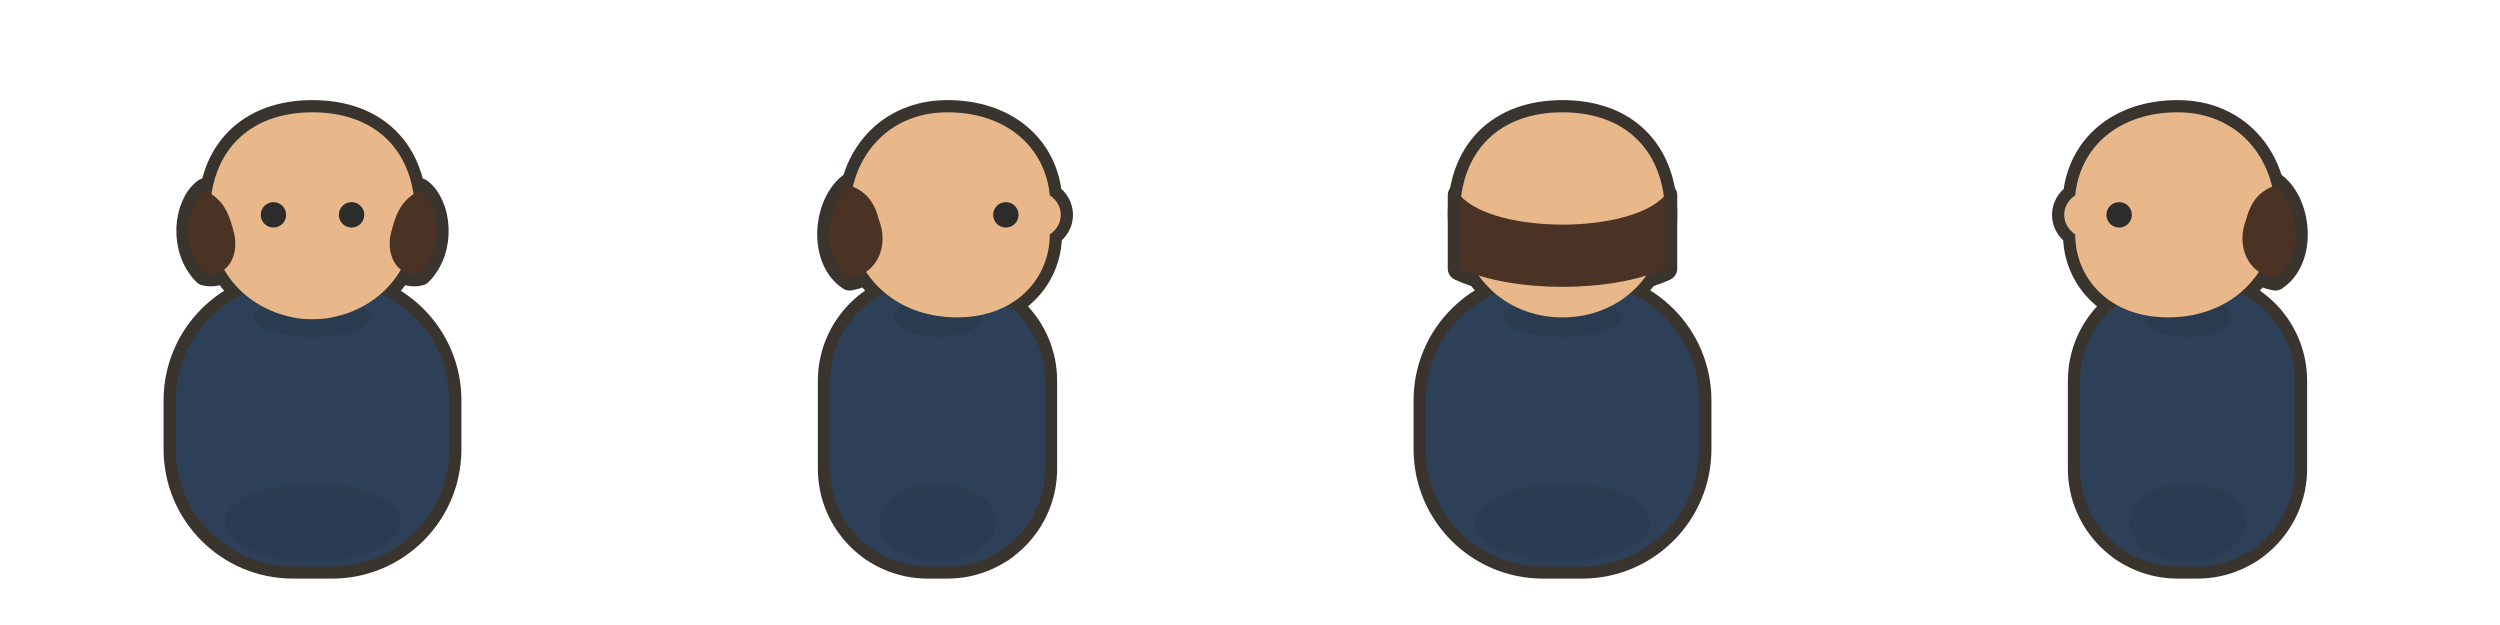
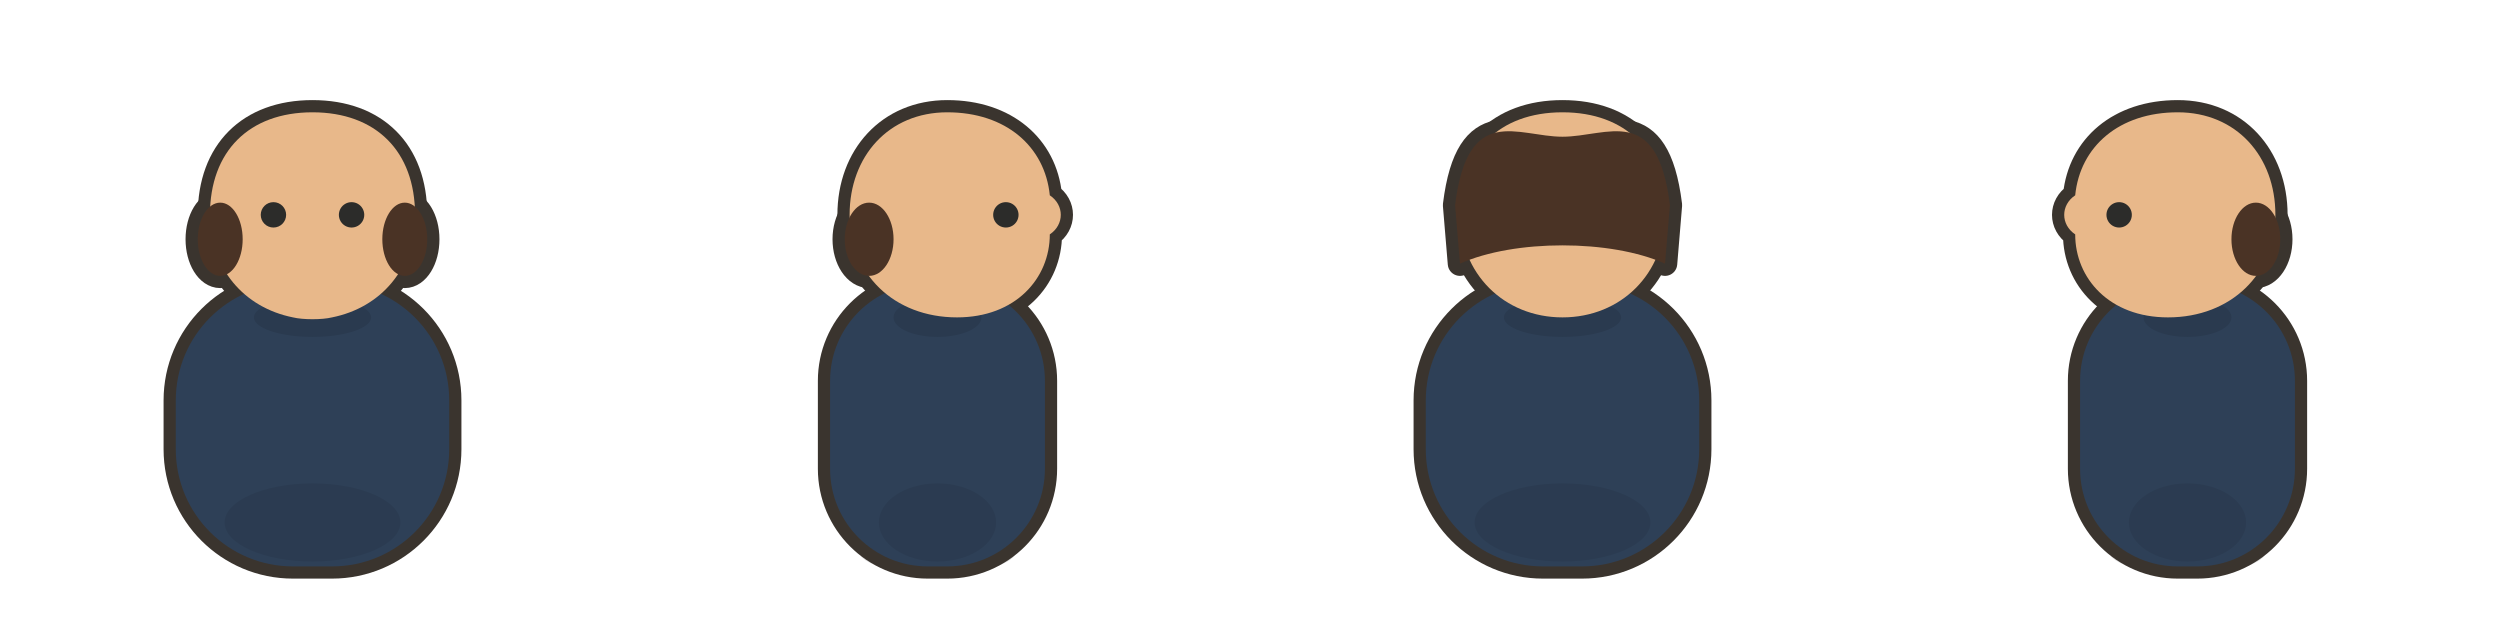
<svg xmlns="http://www.w3.org/2000/svg" viewBox="0 0 512 128" width="512" height="128">
  <g transform="translate(0 0)">
    <path d="M 48 113 a 16 4.5 0 1 0 32 0 a 16 4.5 0 1 0 -32 0 Z" fill="#000000" opacity="0.12" />
    <g transform="translate(64 0) scale(1 1) translate(-64 0)">
      <g transform="translate(64 87)">
        <path d="M -4 -29 h 8 a 24 24 0 0 1 24 24 v 10 a 24 24 0 0 1 -24 24 h -8 a 24 24 0 0 1 -24 -24 v -10 a 24 24 0 0 1 24 -24 Z" fill="#3A342E" stroke="#3A342E" stroke-width="5" stroke-linejoin="round" stroke-linecap="round" />
      </g>
    </g>
    <g transform="translate(64 58) scale(1) translate(-64 -58)">
      <g transform="translate(64 44)">
        <path d="M0-21C13-21 21-13 21 0 21 11 14 19 4 21 2 21.5-2 21.5-4 21-14 19-21 11-21 0-21-13-13-21 0-21Z" fill="#3A342E" stroke="#3A342E" stroke-width="5" stroke-linejoin="round" stroke-linecap="round" />
      </g>
      <g transform="translate(64 44)">
-         <path d="M -22 -5 C -26 -2 -27 7 -22 12 C -18 13 -15 9 -16 4 C -17 0 -18 -3 -22 -5 Z" fill="#3A342E" stroke="#3A342E" stroke-width="5" stroke-linejoin="round" stroke-linecap="round" />
-         <path d="M 22 -5 C 26 -2 27 7 22 12 C 18 13 15 9 16 4 C 17 0 18 -3 22 -5 Z" fill="#3A342E" stroke="#3A342E" stroke-width="5" stroke-linejoin="round" stroke-linecap="round" />
+         <path d="M -23.5 5 a 4.6 7.5 0 1 0 9.2 0 a 4.6 7.5 0 1 0 -9.2 0 Z" fill="#3A342E" stroke="#3A342E" stroke-width="5" stroke-linejoin="round" stroke-linecap="round" />
+         <path d="M 14.3 5 a 4.6 7.5 0 1 0 9.2 0 a 4.6 7.5 0 1 0 -9.2 0 Z" fill="#3A342E" stroke="#3A342E" stroke-width="5" stroke-linejoin="round" stroke-linecap="round" />
      </g>
    </g>
    <g transform="translate(64 0) scale(1 1) translate(-64 0)">
      <g transform="translate(64 87)">
        <path d="M -4 -29 h 8 a 24 24 0 0 1 24 24 v 10 a 24 24 0 0 1 -24 24 h -8 a 24 24 0 0 1 -24 -24 v -10 a 24 24 0 0 1 24 -24 Z" fill="#2E4057" />
        <path d="M -18 20 a 18 8 0 1 0 36 0 a 18 8 0 1 0 -36 0 Z" fill="#00000012" />
      </g>
      <g transform="translate(64 87)">
        <path d="M -8 -29 A 8 7 0 0 0 8 -29 Z" fill="#E8B88A" />
      </g>
      <g transform="translate(64 87)">
        <path d="M -12 -22 a 12 4 0 1 0 24 0 a 12 4 0 1 0 -24 0 Z" fill="#00000018" />
      </g>
    </g>
    <g transform="translate(64 58) scale(1) translate(-64 -58)">
      <g transform="translate(64 44)">
        <path d="M0-21C13-21 21-13 21 0 21 11 14 19 4 21 2 21.5-2 21.5-4 21-14 19-21 11-21 0-21-13-13-21 0-21Z" fill="#E8B88A" />
        <path d="M-10.6 0C-10.6 1.436-9.436 2.6-8 2.6-6.564 2.6-5.4 1.436-5.4 0-5.4-1.436-6.564-2.6-8-2.6-9.436-2.6-10.6-1.436-10.6 0Z" fill="#2C2C2A" />
        <path d="M5.4 0C5.4 0.929 5.896 1.787 6.7 2.252 7.504 2.716 8.496 2.716 9.3 2.252 10.104 1.787 10.6 0.929 10.6 0 10.6-0.929 10.104-1.787 9.3-2.252 8.496-2.716 7.504-2.716 6.7-2.252 5.896-1.787 5.4-0.929 5.4 0Z" fill="#2C2C2A" />
      </g>
      <g transform="translate(64 44)">
-         <path d="M -22 -5 C -26 -2 -27 7 -22 12 C -18 13 -15 9 -16 4 C -17 0 -18 -3 -22 -5 Z" fill="#4A3325" />
-         <path d="M 22 -5 C 26 -2 27 7 22 12 C 18 13 15 9 16 4 C 17 0 18 -3 22 -5 Z" fill="#4A3325" />
+         <path d="M -23.5 5 a 4.6 7.5 0 1 0 9.2 0 a 4.6 7.5 0 1 0 -9.2 0 Z" fill="#4A3325" />
+         <path d="M 14.3 5 a 4.6 7.5 0 1 0 9.2 0 a 4.6 7.5 0 1 0 -9.2 0 Z" fill="#4A3325" />
      </g>
    </g>
  </g>
  <g transform="translate(128 0)">
    <path d="M 48 113 a 16 4.5 0 1 0 32 0 a 16 4.5 0 1 0 -32 0 Z" fill="#000000" opacity="0.12" />
    <g transform="translate(64 0) scale(1 1) translate(-64 0)">
      <g transform="translate(64 87)">
        <path d="M -2 -29 h 4 a 20 20 0 0 1 20 20 v 18 a 20 20 0 0 1 -20 20 h -4 a 20 20 0 0 1 -20 -20 v -18 a 20 20 0 0 1 20 -20 Z" fill="#3A342E" stroke="#3A342E" stroke-width="5" stroke-linejoin="round" stroke-linecap="round" />
      </g>
    </g>
    <g transform="translate(64 58) scale(1) translate(-64 -58)">
      <g transform="translate(67 44)">
        <path d="M-1-21C11-21 19-14 20-4 23-2 23 2 20 4 20 13 13 21 1 21-12 21-21 12-21 0-21-12-13-21-1-21Z" fill="#3A342E" stroke="#3A342E" stroke-width="5" stroke-linejoin="round" stroke-linecap="round" />
      </g>
      <g transform="translate(67 44)">
-         <path d="M -21 -6 C -26 -2 -27 9 -21 13 C -15 12 -13 6 -15 1 C -16 -3 -18 -5 -21 -6 Z" fill="#3A342E" stroke="#3A342E" stroke-width="5" stroke-linejoin="round" stroke-linecap="round" />
+         <path d="M -22 5 a 5 7.5 0 1 0 10 0 a 5 7.5 0 1 0 -10 0 Z" fill="#3A342E" stroke="#3A342E" stroke-width="5" stroke-linejoin="round" stroke-linecap="round" />
      </g>
    </g>
    <g transform="translate(64 0) scale(1 1) translate(-64 0)">
      <g transform="translate(64 87)">
        <path d="M -2 -29 h 4 a 20 20 0 0 1 20 20 v 18 a 20 20 0 0 1 -20 20 h -4 a 20 20 0 0 1 -20 -20 v -18 a 20 20 0 0 1 20 -20 Z" fill="#2E4057" />
        <path d="M -12 20 a 12 8 0 1 0 24 0 a 12 8 0 1 0 -24 0 Z" fill="#00000012" />
      </g>
      <g transform="translate(64 87)">
        <path d="M -9 -22 a 9 4 0 1 0 18 0 a 9 4 0 1 0 -18 0 Z" fill="#00000018" />
      </g>
    </g>
    <g transform="translate(64 58) scale(1) translate(-64 -58)">
      <g transform="translate(67 44)">
        <path d="M-1-21C11-21 19-14 20-4 23-2 23 2 20 4 20 13 13 21 1 21-12 21-21 12-21 0-21-12-13-21-1-21Z" fill="#E8B88A" />
        <path d="M8.4 0C8.4 0.929 8.896 1.787 9.7 2.252 10.504 2.716 11.496 2.716 12.3 2.252 13.104 1.787 13.6 0.929 13.6 0 13.6-0.929 13.104-1.787 12.3-2.252 11.496-2.716 10.504-2.716 9.7-2.252 8.896-1.787 8.4-0.929 8.4 0Z" fill="#2C2C2A" />
      </g>
      <g transform="translate(67 44)">
-         <path d="M -21 -6 C -26 -2 -27 9 -21 13 C -15 12 -13 6 -15 1 C -16 -3 -18 -5 -21 -6 Z" fill="#4A3325" />
+         <path d="M -22 5 a 5 7.5 0 1 0 10 0 a 5 7.5 0 1 0 -10 0 Z" fill="#4A3325" />
      </g>
    </g>
  </g>
  <g transform="translate(256 0)">
    <path d="M 48 113 a 16 4.5 0 1 0 32 0 a 16 4.5 0 1 0 -32 0 Z" fill="#000000" opacity="0.12" />
    <g transform="translate(64 0) scale(1 1) translate(-64 0)">
      <g transform="translate(64 87)">
        <path d="M -4 -29 h 8 a 24 24 0 0 1 24 24 v 10 a 24 24 0 0 1 -24 24 h -8 a 24 24 0 0 1 -24 -24 v -10 a 24 24 0 0 1 24 -24 Z" fill="#3A342E" stroke="#3A342E" stroke-width="5" stroke-linejoin="round" stroke-linecap="round" />
      </g>
    </g>
    <g transform="translate(64 58) scale(1) translate(-64 -58)">
      <g transform="translate(64 44)">
        <path d="M0-21C13-21 21-13 21 0 21 12 12 21 0 21-12 21-21 12-21 0-21-13-13-21 0-21Z" fill="#3A342E" stroke="#3A342E" stroke-width="5" stroke-linejoin="round" stroke-linecap="round" />
      </g>
      <g transform="translate(64 44)">
-         <path d="M -21 -4 C -14 4 14 4 21 -4 L 21 11 C 10 16 -10 16 -21 11 Z" fill="#3A342E" stroke="#3A342E" stroke-width="5" stroke-linejoin="round" stroke-linecap="round" />
+         <path d="M -22 -2 C -19.4 -23 -9.2 -16 0 -16 C 9.2 -16 19.4 -23 22 -2 L 21 10 C 9.9 5 -9.9 5 -21 10 Z" fill="#3A342E" stroke="#3A342E" stroke-width="5" stroke-linejoin="round" stroke-linecap="round" />
      </g>
    </g>
    <g transform="translate(64 0) scale(1 1) translate(-64 0)">
      <g transform="translate(64 87)">
        <path d="M -4 -29 h 8 a 24 24 0 0 1 24 24 v 10 a 24 24 0 0 1 -24 24 h -8 a 24 24 0 0 1 -24 -24 v -10 a 24 24 0 0 1 24 -24 Z" fill="#2E4057" />
        <path d="M -18 20 a 18 8 0 1 0 36 0 a 18 8 0 1 0 -36 0 Z" fill="#00000012" />
      </g>
      <g transform="translate(64 87)">
        <path d="M -12 -22 a 12 4 0 1 0 24 0 a 12 4 0 1 0 -24 0 Z" fill="#00000018" />
      </g>
    </g>
    <g transform="translate(64 58) scale(1) translate(-64 -58)">
      <g transform="translate(64 44)">
        <path d="M0-21C13-21 21-13 21 0 21 12 12 21 0 21-12 21-21 12-21 0-21-13-13-21 0-21Z" fill="#E8B88A" />
      </g>
      <g transform="translate(64 44)">
-         <path d="M -21 -4 C -14 4 14 4 21 -4 L 21 11 C 10 16 -10 16 -21 11 Z" fill="#4A3325" />
+         <path d="M -22 -2 C -19.4 -23 -9.2 -16 0 -16 C 9.2 -16 19.4 -23 22 -2 L 21 10 C 9.9 5 -9.9 5 -21 10 Z" fill="#4A3325" />
      </g>
    </g>
  </g>
  <g transform="translate(384 0)">
    <path d="M 48 113 a 16 4.5 0 1 0 32 0 a 16 4.5 0 1 0 -32 0 Z" fill="#000000" opacity="0.12" />
    <g transform="translate(128 0) scale(-1 1)">
      <g transform="translate(64 0) scale(1 1) translate(-64 0)">
        <g transform="translate(64 87)">
          <path d="M -2 -29 h 4 a 20 20 0 0 1 20 20 v 18 a 20 20 0 0 1 -20 20 h -4 a 20 20 0 0 1 -20 -20 v -18 a 20 20 0 0 1 20 -20 Z" fill="#3A342E" stroke="#3A342E" stroke-width="5" stroke-linejoin="round" stroke-linecap="round" />
        </g>
      </g>
      <g transform="translate(64 58) scale(1) translate(-64 -58)">
        <g transform="translate(67 44)">
          <path d="M-1-21C11-21 19-14 20-4 23-2 23 2 20 4 20 13 13 21 1 21-12 21-21 12-21 0-21-12-13-21-1-21Z" fill="#3A342E" stroke="#3A342E" stroke-width="5" stroke-linejoin="round" stroke-linecap="round" />
        </g>
        <g transform="translate(67 44)">
-           <path d="M -21 -6 C -26 -2 -27 9 -21 13 C -15 12 -13 6 -15 1 C -16 -3 -18 -5 -21 -6 Z" fill="#3A342E" stroke="#3A342E" stroke-width="5" stroke-linejoin="round" stroke-linecap="round" />
+           <path d="M -22 5 a 5 7.5 0 1 0 10 0 a 5 7.5 0 1 0 -10 0 Z" fill="#3A342E" stroke="#3A342E" stroke-width="5" stroke-linejoin="round" stroke-linecap="round" />
        </g>
      </g>
      <g transform="translate(64 0) scale(1 1) translate(-64 0)">
        <g transform="translate(64 87)">
          <path d="M -2 -29 h 4 a 20 20 0 0 1 20 20 v 18 a 20 20 0 0 1 -20 20 h -4 a 20 20 0 0 1 -20 -20 v -18 a 20 20 0 0 1 20 -20 Z" fill="#2E4057" />
          <path d="M -12 20 a 12 8 0 1 0 24 0 a 12 8 0 1 0 -24 0 Z" fill="#00000012" />
        </g>
        <g transform="translate(64 87)">
          <path d="M -9 -22 a 9 4 0 1 0 18 0 a 9 4 0 1 0 -18 0 Z" fill="#00000018" />
        </g>
      </g>
      <g transform="translate(64 58) scale(1) translate(-64 -58)">
        <g transform="translate(67 44)">
          <path d="M-1-21C11-21 19-14 20-4 23-2 23 2 20 4 20 13 13 21 1 21-12 21-21 12-21 0-21-12-13-21-1-21Z" fill="#E8B88A" />
          <path d="M8.4 0C8.4 0.929 8.896 1.787 9.7 2.252 10.504 2.716 11.496 2.716 12.3 2.252 13.104 1.787 13.6 0.929 13.6 0 13.6-0.929 13.104-1.787 12.3-2.252 11.496-2.716 10.504-2.716 9.7-2.252 8.896-1.787 8.4-0.929 8.4 0Z" fill="#2C2C2A" />
        </g>
        <g transform="translate(67 44)">
-           <path d="M -21 -6 C -26 -2 -27 9 -21 13 C -15 12 -13 6 -15 1 C -16 -3 -18 -5 -21 -6 Z" fill="#4A3325" />
+           <path d="M -22 5 a 5 7.5 0 1 0 10 0 a 5 7.5 0 1 0 -10 0 Z" fill="#4A3325" />
        </g>
      </g>
    </g>
  </g>
</svg>
